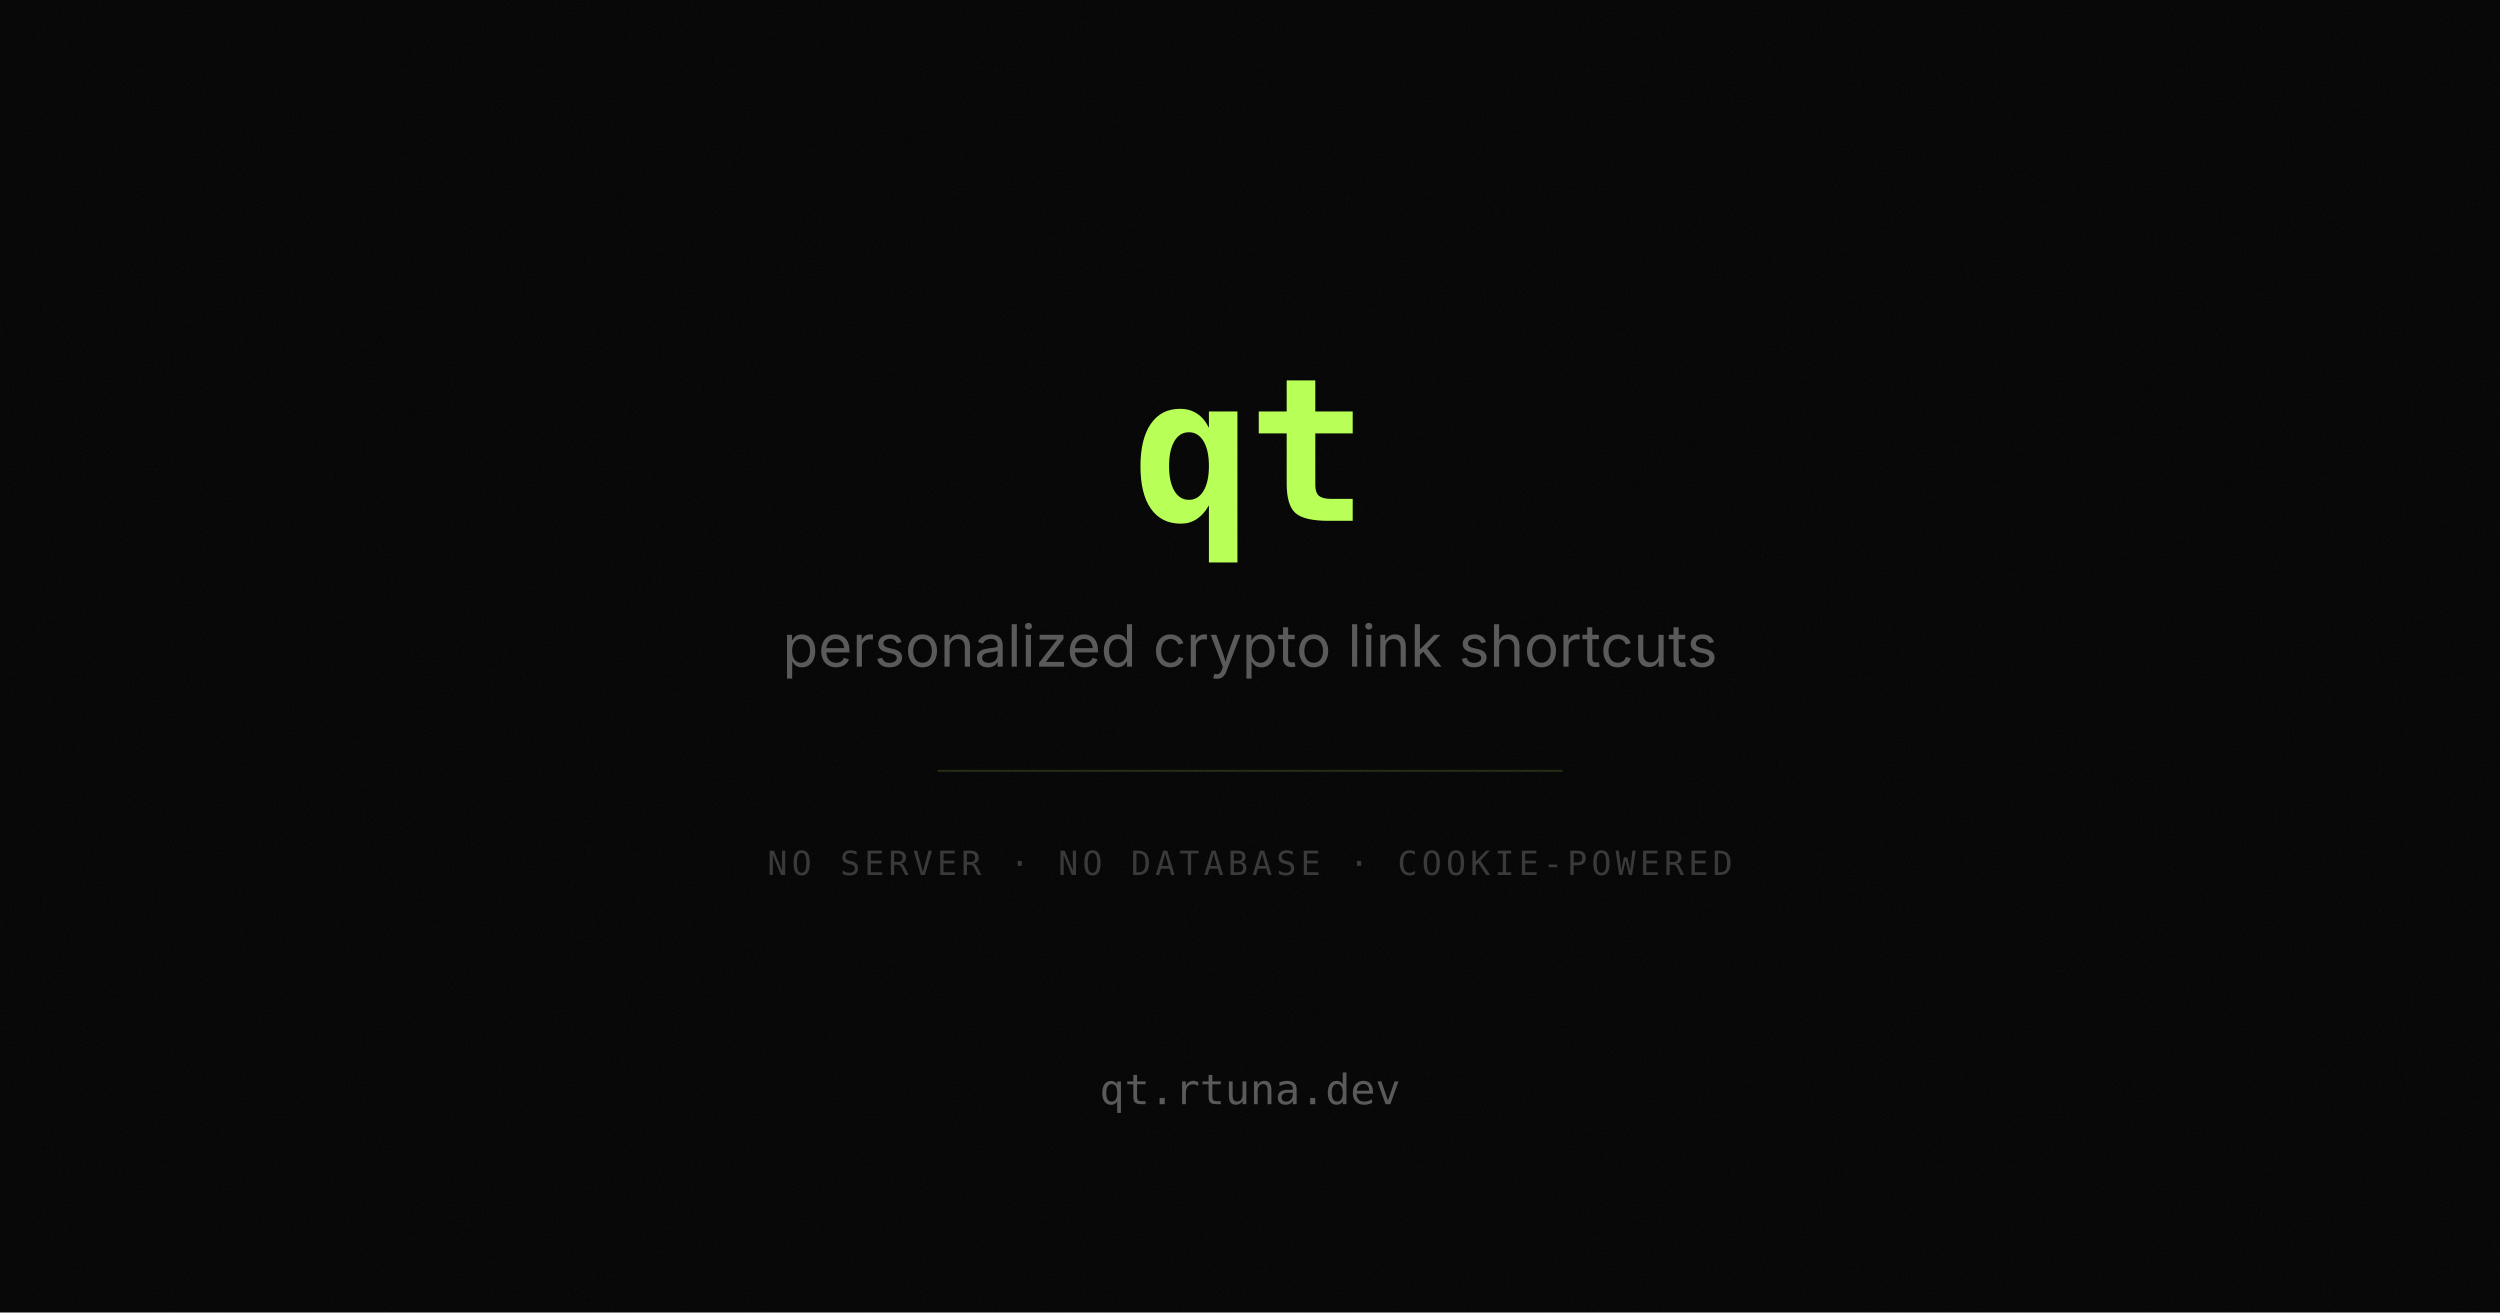
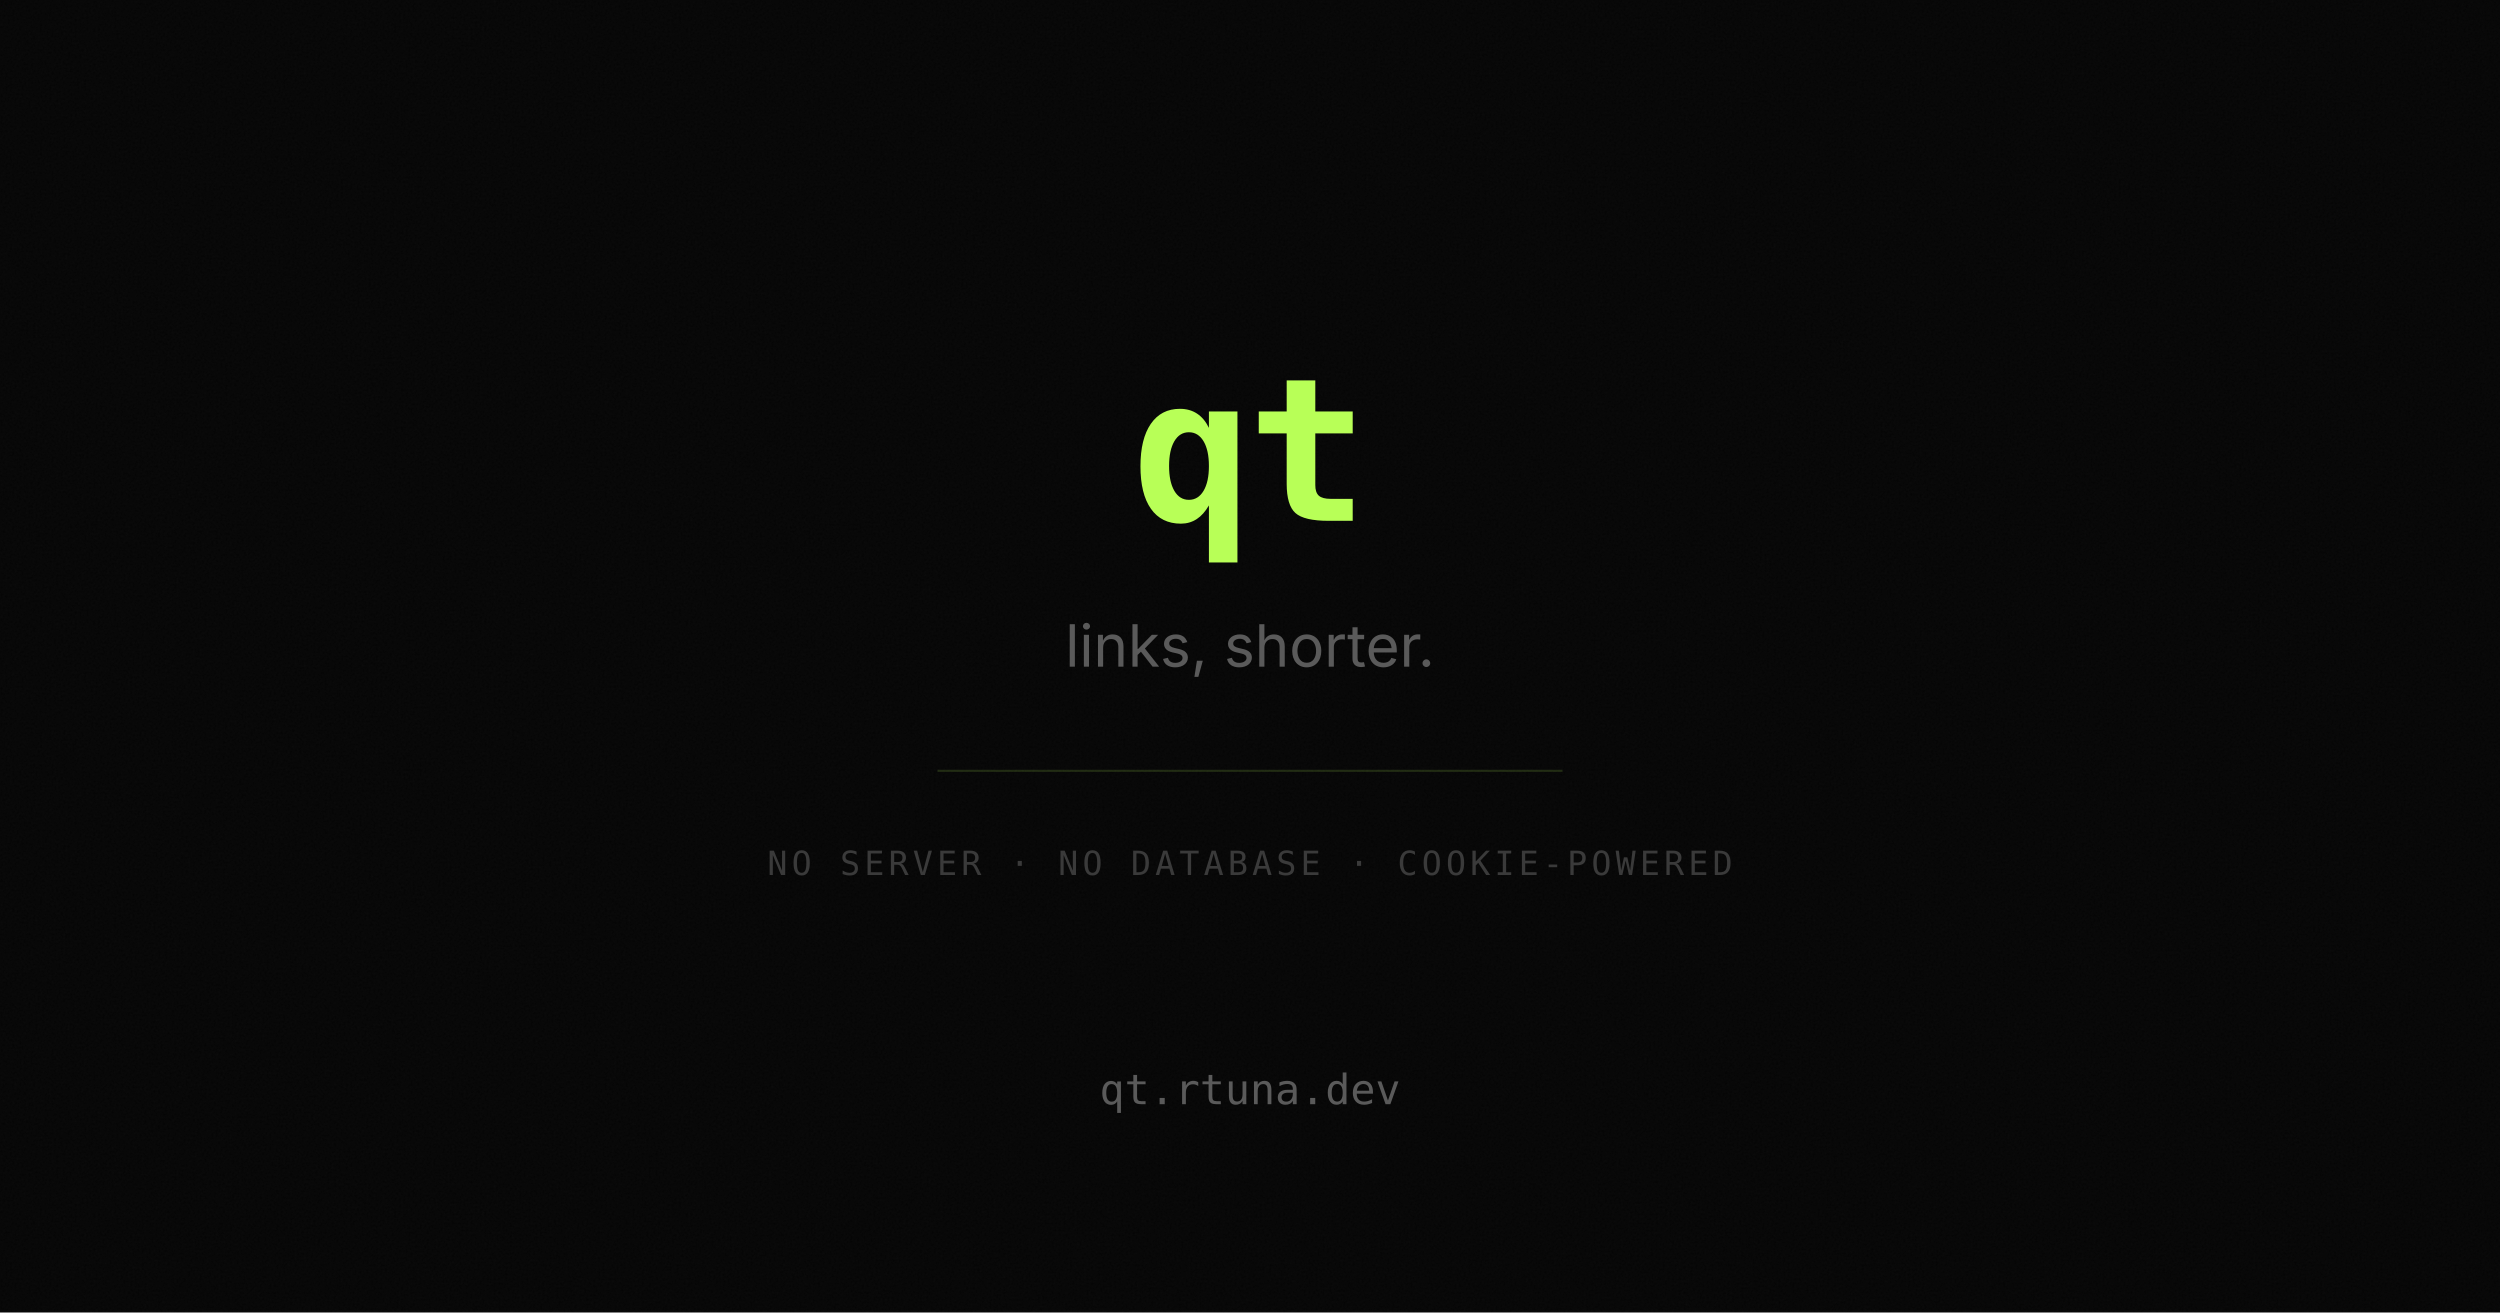
<svg xmlns="http://www.w3.org/2000/svg" width="1200" height="630" viewBox="0 0 1200 630">
  <defs>
    <filter id="noise">
      <feTurbulence type="fractalNoise" baseFrequency="0.9" numOctaves="4" stitchTiles="stitch" />
      <feColorMatrix type="saturate" values="0" />
      <feComponentTransfer>
        <feFuncA type="linear" slope="0.03" />
      </feComponentTransfer>
    </filter>
  </defs>
  <rect width="1200" height="630" fill="#050505" />
  <rect width="1200" height="630" filter="url(#noise)" />
  <text x="600" y="250" text-anchor="middle" font-family="'IBM Plex Mono', 'SF Mono', monospace" font-size="96" font-weight="600" fill="#b8ff57" letter-spacing="-2">qt</text>
-   <text x="600" y="320" text-anchor="middle" font-family="'DM Sans', -apple-system, sans-serif" font-size="28" fill="#5a5a5a">personalized crypto link shortcuts</text>
+   <text x="600" y="320" text-anchor="middle" font-family="'DM Sans', -apple-system, sans-serif" font-size="28" fill="#5a5a5a">links, shorter.</text>
  <line x1="450" y1="370" x2="750" y2="370" stroke="rgba(184,255,87,0.15)" stroke-width="1" />
  <text x="600" y="420" text-anchor="middle" font-family="'IBM Plex Mono', monospace" font-size="16" fill="#3a3a3a" letter-spacing="2">NO SERVER · NO DATABASE · COOKIE-POWERED</text>
  <text x="600" y="530" text-anchor="middle" font-family="'IBM Plex Mono', monospace" font-size="20" fill="#5a5a5a">qt.rtuna.dev</text>
</svg>
